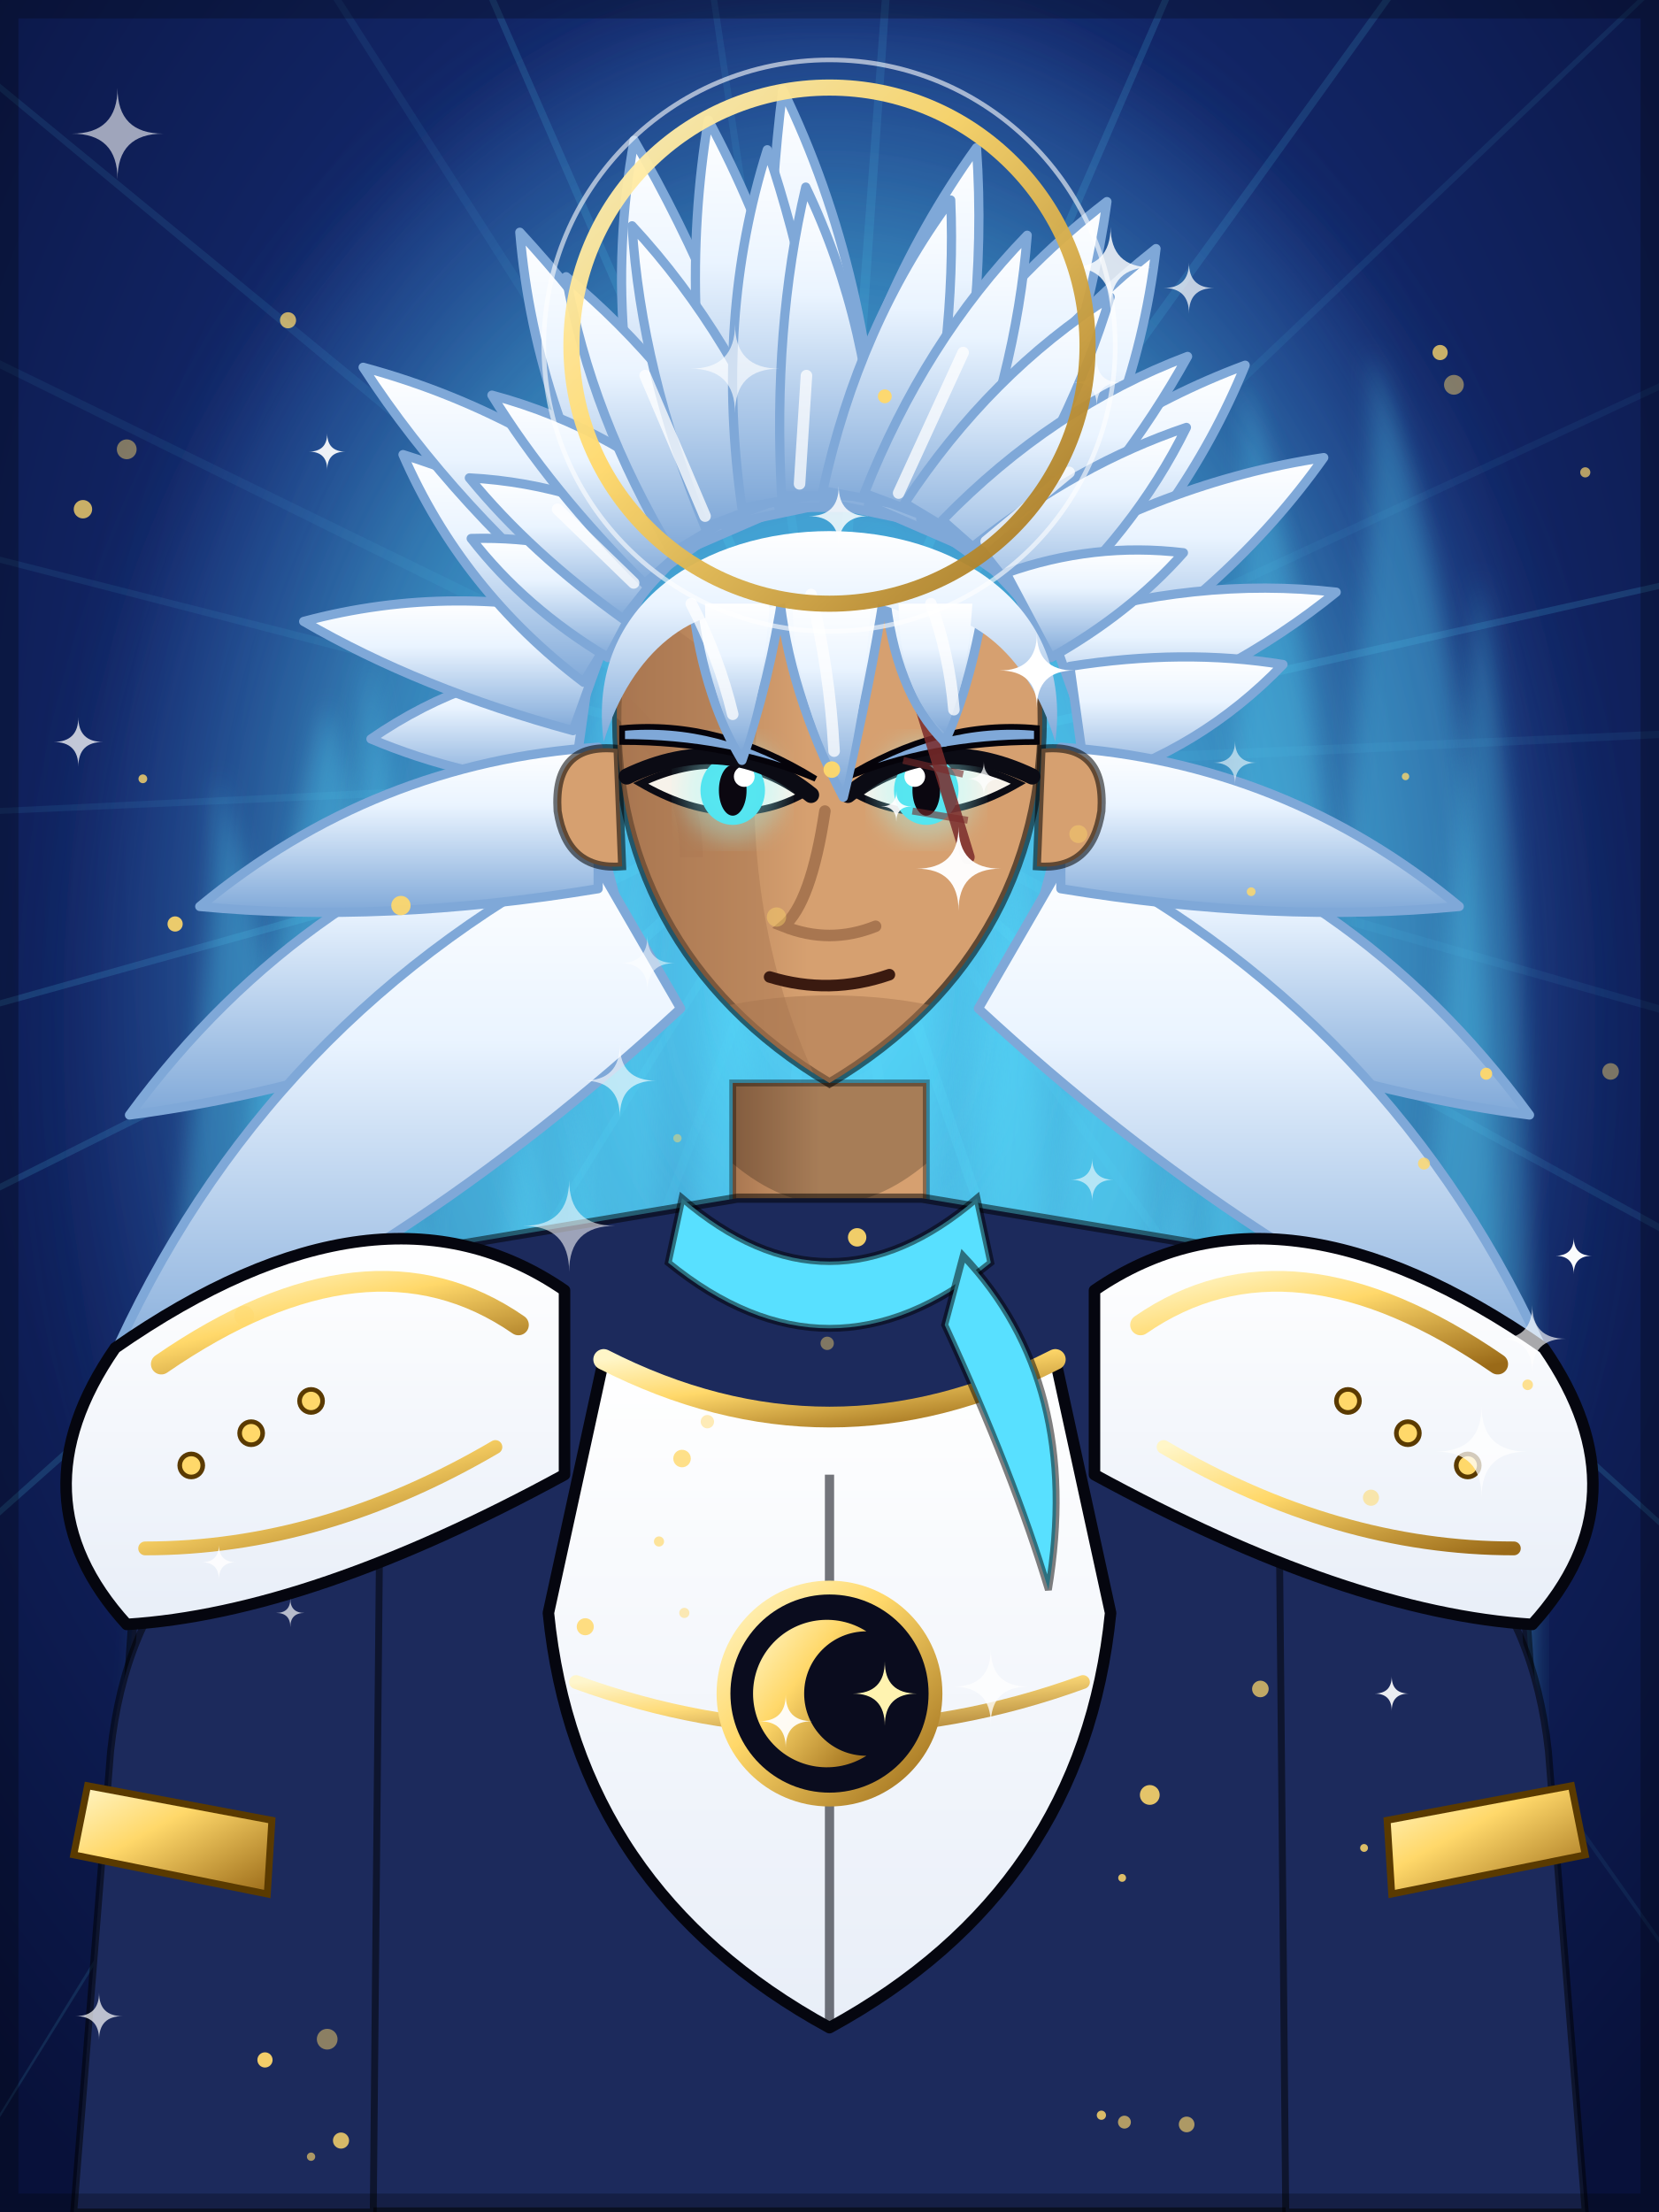
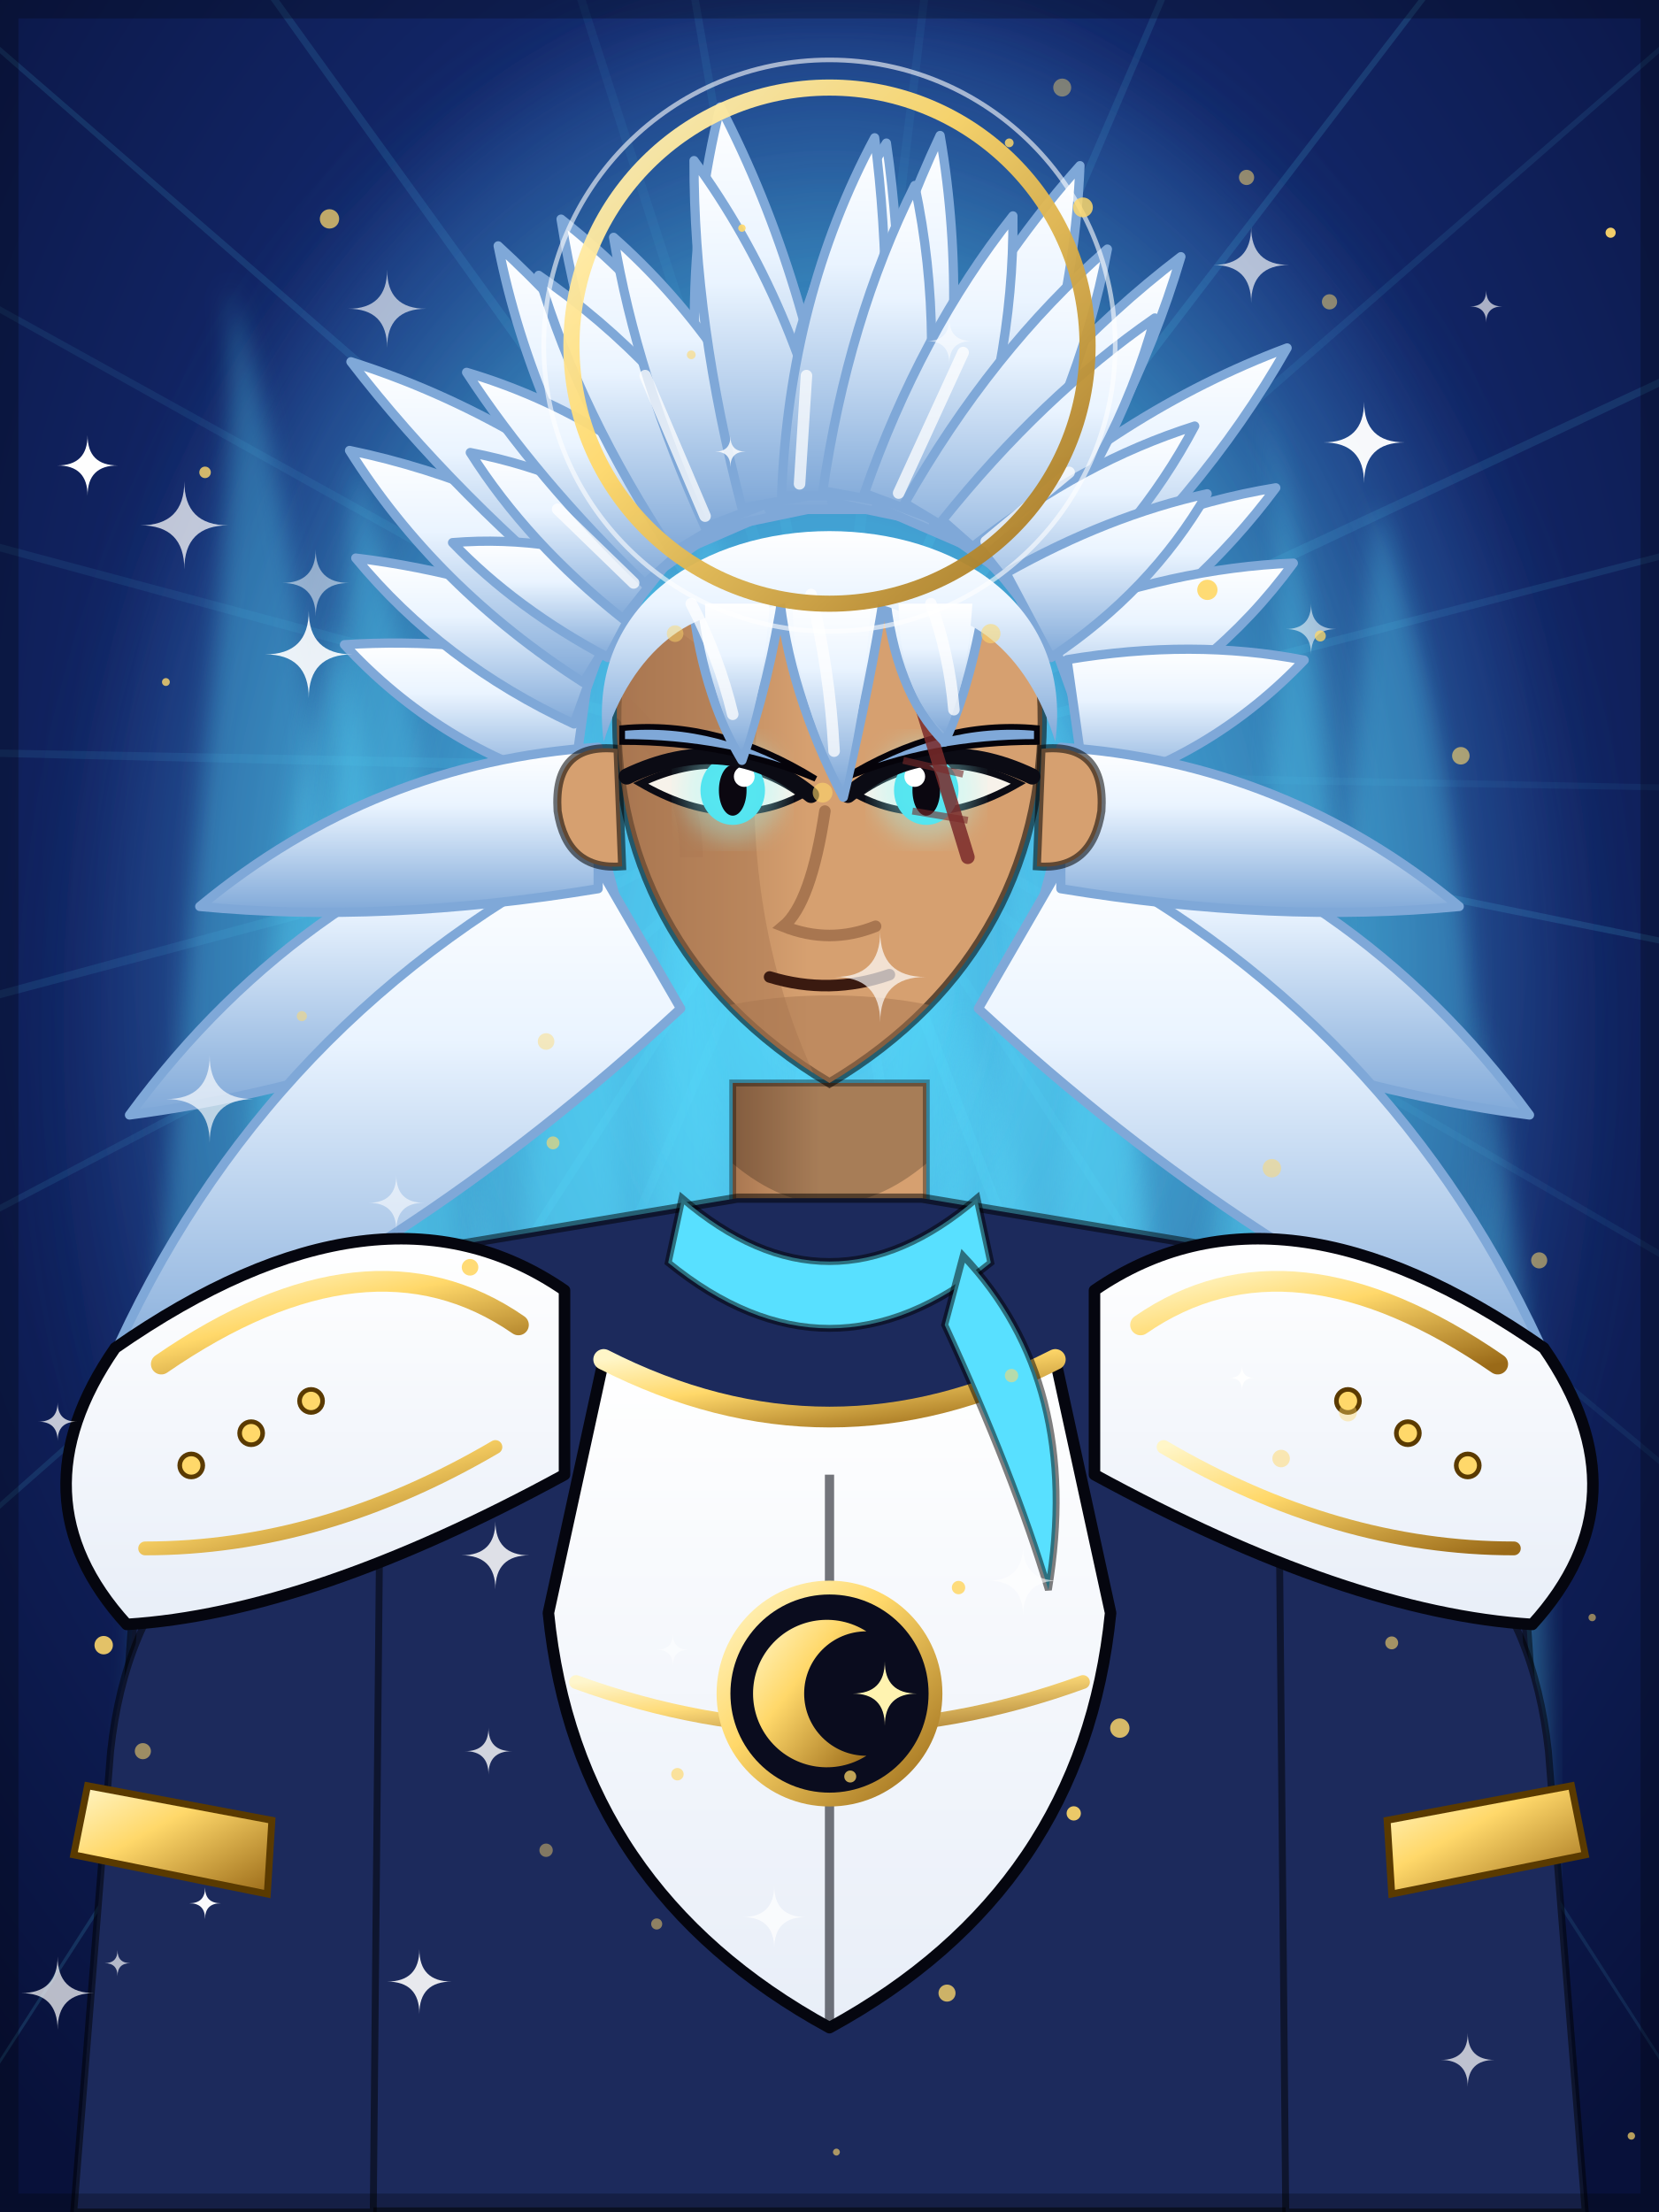
<svg xmlns="http://www.w3.org/2000/svg" viewBox="0 0 720 960" width="720" height="960">
  <defs>
    <radialGradient id="bg" cx="50%" cy="38%" r="75%">
      <stop offset="0" stop-color="#1E3E9A" />
      <stop offset="1" stop-color="#08113A" />
    </radialGradient>
    <radialGradient id="aura" cx="50%" cy="45%" r="55%">
      <stop offset="0" stop-color="#58E0FF" stop-opacity=".95" />
      <stop offset=".6" stop-color="#58E0FF" stop-opacity=".45" />
      <stop offset="1" stop-color="#2A4AC8" stop-opacity="0" />
    </radialGradient>
    <linearGradient id="metal" x1="0" y1="0" x2="0" y2="1">
      <stop offset="0" stop-color="#FFFFFF" />
      <stop offset="1" stop-color="#E8EEF8" />
    </linearGradient>
    <linearGradient id="ouro" x1="0" y1="0" x2="1" y2="1">
      <stop offset="0" stop-color="#fff6c8" />
      <stop offset=".4" stop-color="#FFD86A" />
      <stop offset="1" stop-color="#9A6A18" />
    </linearGradient>
    <linearGradient id="hair" x1="0" y1="0" x2="0" y2="1">
      <stop offset="0" stop-color="#FFFFFF" />
      <stop offset=".35" stop-color="#EAF4FF" />
      <stop offset="1" stop-color="#7FA8D8" />
    </linearGradient>
    <linearGradient id="pele" x1="0" y1="0" x2="1" y2="0">
      <stop offset="0" stop-color="#A87650" />
      <stop offset=".45" stop-color="#D6A070" />
      <stop offset="1" stop-color="#D6A070" />
    </linearGradient>
    <filter id="blur" x="-30%" y="-30%" width="160%" height="160%">
      <feGaussianBlur stdDeviation="18" />
    </filter>
    <filter id="blur2">
      <feGaussianBlur stdDeviation="5" />
    </filter>
  </defs>
  <rect width="720" height="960" fill="url(#bg)" />
-   <path d="M420,330 L1259,294 L420,335Z" fill="#58E0FF" opacity="0.07" />
-   <path d="M418,349 L1225,582 L417,354Z" fill="#58E0FF" opacity="0.07" />
-   <path d="M414,362 L1149,768 L411,366Z" fill="#58E0FF" opacity="0.10" />
-   <path d="M406,374 L1028,939 L403,377Z" fill="#58E0FF" opacity="0.14" />
-   <path d="M397,383 L881,1069 L393,385Z" fill="#58E0FF" opacity="0.07" />
-   <path d="M382,391 L654,1186 L377,392Z" fill="#58E0FF" opacity="0.16" />
-   <path d="M372,394 L503,1224 L367,395Z" fill="#58E0FF" opacity="0.12" />
-   <path d="M356,395 L262,1230 L351,394Z" fill="#58E0FF" opacity="0.15" />
-   <path d="M341,392 L44,1178 L337,390Z" fill="#58E0FF" opacity="0.07" />
-   <path d="M330,387 L-113,1101 L327,385Z" fill="#58E0FF" opacity="0.11" />
-   <path d="M317,377 L-312,934 L314,373Z" fill="#58E0FF" opacity="0.15" />
-   <path d="M307,364 L-445,738 L305,360Z" fill="#58E0FF" opacity="0.15" />
-   <path d="M303,353 L-507,577 L302,349Z" fill="#58E0FF" opacity="0.15" />
-   <path d="M300,340 L-539,377 L300,336Z" fill="#58E0FF" opacity="0.08" />
-   <path d="M301,322 L-512,112 L302,318Z" fill="#58E0FF" opacity="0.08" />
-   <path d="M305,311 L-448,-62 L307,306Z" fill="#58E0FF" opacity="0.07" />
-   <path d="M312,299 L-334,-238 L315,295Z" fill="#58E0FF" opacity="0.09" />
-   <path d="M326,286 L-124,-424 L330,283Z" fill="#58E0FF" opacity="0.07" />
-   <path d="M334,281 L-0,-490 L338,279Z" fill="#58E0FF" opacity="0.14" />
-   <path d="M349,276 L227,-555 L353,275Z" fill="#58E0FF" opacity="0.09" />
-   <path d="M362,275 L425,-563 L367,275Z" fill="#58E0FF" opacity="0.12" />
-   <path d="M382,279 L719,-490 L386,281Z" fill="#58E0FF" opacity="0.15" />
-   <path d="M393,285 L887,-395 L397,288Z" fill="#58E0FF" opacity="0.13" />
-   <path d="M402,292 L1012,-285 L405,295Z" fill="#58E0FF" opacity="0.08" />
-   <path d="M413,308 L1176,-44 L415,312Z" fill="#58E0FF" opacity="0.06" />
-   <path d="M418,320 L1238,138 L419,324Z" fill="#58E0FF" opacity="0.15" />
+   <path d="M420,334 L1260,352 L420,338Z" fill="#58E0FF" opacity="0.06" />
+   <path d="M419,345 L1242,514 L418,349Z" fill="#58E0FF" opacity="0.14" />
+   <path d="M413,363 L1138,787 L411,367Z" fill="#58E0FF" opacity="0.07" />
+   <path d="M408,372 L1052,910 L405,375Z" fill="#58E0FF" opacity="0.07" />
+   <path d="M394,384 L848,1091 L391,387Z" fill="#58E0FF" opacity="0.10" />
+   <path d="M384,390 L683,1175 L379,392Z" fill="#58E0FF" opacity="0.15" />
+   <path d="M372,394 L505,1223 L367,395Z" fill="#58E0FF" opacity="0.16" />
+   <path d="M357,395 L277,1231 L352,394Z" fill="#58E0FF" opacity="0.12" />
+   <path d="M338,391 L4,1162 L334,389Z" fill="#58E0FF" opacity="0.10" />
+   <path d="M329,387 L-127,1092 L326,384Z" fill="#58E0FF" opacity="0.14" />
+   <path d="M317,376 L-314,931 L314,373Z" fill="#58E0FF" opacity="0.11" />
+   <path d="M308,365 L-437,754 L306,361Z" fill="#58E0FF" opacity="0.10" />
+   <path d="M303,353 L-509,568 L301,348Z" fill="#58E0FF" opacity="0.10" />
+   <path d="M300,336 L-540,315 L300,331Z" fill="#58E0FF" opacity="0.09" />
+   <path d="M302,322 L-509,100 L303,317Z" fill="#58E0FF" opacity="0.08" />
+   <path d="M307,308 L-426,-103 L309,304Z" fill="#58E0FF" opacity="0.08" />
+   <path d="M313,297 L-319,-256 L316,294Z" fill="#58E0FF" opacity="0.12" />
+   <path d="M323,288 L-165,-396 L327,285Z" fill="#58E0FF" opacity="0.12" />
+   <path d="M339,279 L85,-522 L344,277Z" fill="#58E0FF" opacity="0.06" />
+   <path d="M347,276 L206,-552 L352,276Z" fill="#58E0FF" opacity="0.08" />
+   <path d="M365,275 L469,-558 L370,276Z" fill="#58E0FF" opacity="0.06" />
+   <path d="M382,279 L715,-492 L386,281Z" fill="#58E0FF" opacity="0.11" />
+   <path d="M395,286 L908,-379 L398,289Z" fill="#58E0FF" opacity="0.14" />
+   <path d="M404,294 L1039,-256 L407,297Z" fill="#58E0FF" opacity="0.09" />
+   <path d="M413,307 L1175,-47 L415,312Z" fill="#58E0FF" opacity="0.11" />
+   <path d="M417,318 L1231,109 L419,322Z" fill="#58E0FF" opacity="0.10" />
  <ellipse cx="360" cy="470" rx="330" ry="470" fill="url(#aura)" filter="url(#blur)" />
-   <path d="M52,960 C52,648 95,455 94,335 C138,475 146,648 138,960Z" fill="#58E0FF" opacity=".30" filter="url(#blur2)" />
-   <path d="M85,960 C85,633 111,425 142,305 C180,445 190,633 180,960Z" fill="#58E0FF" opacity=".30" filter="url(#blur2)" />
-   <path d="M119,960 C119,622 160,403 159,283 C186,423 193,622 186,960Z" fill="#58E0FF" opacity=".30" filter="url(#blur2)" />
-   <path d="M161,960 C161,682 182,523 204,403 C252,543 261,682 252,960Z" fill="#58E0FF" opacity=".30" filter="url(#blur2)" />
-   <path d="M182,960 C182,668 240,497 231,377 C266,517 275,668 266,960Z" fill="#58E0FF" opacity=".30" filter="url(#blur2)" />
-   <path d="M231,960 C231,561 279,281 255,161 C286,301 291,561 286,960Z" fill="#58E0FF" opacity=".30" filter="url(#blur2)" />
-   <path d="M277,960 C277,657 314,475 314,355 C335,495 341,657 335,960Z" fill="#58E0FF" opacity=".30" filter="url(#blur2)" />
-   <path d="M327,960 C327,688 380,537 352,417 C381,557 386,688 381,960Z" fill="#58E0FF" opacity=".30" filter="url(#blur2)" />
-   <path d="M352,960 C352,594 367,349 382,229 C411,369 417,594 411,960Z" fill="#58E0FF" opacity=".30" filter="url(#blur2)" />
-   <path d="M384,960 C384,616 447,392 420,272 C456,412 463,616 456,960Z" fill="#58E0FF" opacity=".30" filter="url(#blur2)" />
-   <path d="M416,960 C416,599 433,358 458,238 C499,378 507,599 499,960Z" fill="#58E0FF" opacity=".30" filter="url(#blur2)" />
-   <path d="M442,960 C442,642 470,443 484,323 C519,463 527,642 519,960Z" fill="#58E0FF" opacity=".30" filter="url(#blur2)" />
-   <path d="M479,960 C479,702 498,565 522,445 C557,585 565,702 557,960Z" fill="#58E0FF" opacity=".30" filter="url(#blur2)" />
-   <path d="M512,960 C512,560 548,281 539,161 C585,301 592,560 585,960Z" fill="#58E0FF" opacity=".30" filter="url(#blur2)" />
-   <path d="M555,960 C555,556 602,272 595,152 C650,292 660,556 650,960Z" fill="#58E0FF" opacity=".30" filter="url(#blur2)" />
-   <path d="M607,960 C607,605 633,369 642,249 C664,389 670,605 664,960Z" fill="#58E0FF" opacity=".30" filter="url(#blur2)" />
+   <path d="M53,960 C53,541 110,243 99,123 C146,263 156,541 146,960Z" fill="#58E0FF" opacity=".30" filter="url(#blur2)" />
+   <path d="M91,960 C91,615 112,390 146,270 C180,410 189,615 180,960Z" fill="#58E0FF" opacity=".30" filter="url(#blur2)" />
+   <path d="M115,960 C115,579 152,319 154,199 C198,339 206,579 198,960Z" fill="#58E0FF" opacity=".30" filter="url(#blur2)" />
+   <path d="M159,960 C159,648 159,457 186,337 C215,477 221,648 215,960Z" fill="#58E0FF" opacity=".30" filter="url(#blur2)" />
+   <path d="M192,960 C192,603 219,367 238,247 C270,387 277,603 270,960Z" fill="#58E0FF" opacity=".30" filter="url(#blur2)" />
+   <path d="M218,960 C218,566 241,292 267,172 C313,312 322,566 313,960Z" fill="#58E0FF" opacity=".30" filter="url(#blur2)" />
+   <path d="M261,960 C261,572 320,304 295,184 C346,324 355,572 346,960Z" fill="#58E0FF" opacity=".30" filter="url(#blur2)" />
+   <path d="M308,960 C308,661 363,482 338,362 C383,502 390,661 383,960Z" fill="#58E0FF" opacity=".30" filter="url(#blur2)" />
+   <path d="M357,960 C357,612 406,384 381,264 C422,404 428,612 422,960Z" fill="#58E0FF" opacity=".30" filter="url(#blur2)" />
+   <path d="M381,960 C381,699 412,557 417,437 C469,577 477,699 469,960Z" fill="#58E0FF" opacity=".30" filter="url(#blur2)" />
+   <path d="M420,960 C420,620 433,401 452,281 C498,421 506,620 498,960Z" fill="#58E0FF" opacity=".30" filter="url(#blur2)" />
+   <path d="M450,960 C450,675 459,511 472,391 C509,531 515,675 509,960Z" fill="#58E0FF" opacity=".30" filter="url(#blur2)" />
+   <path d="M487,960 C487,681 542,522 532,402 C576,542 585,681 576,960Z" fill="#58E0FF" opacity=".30" filter="url(#blur2)" />
+   <path d="M515,960 C515,563 577,286 546,166 C588,306 595,563 588,960Z" fill="#58E0FF" opacity=".30" filter="url(#blur2)" />
+   <path d="M560,960 C560,589 589,338 597,218 C647,358 656,589 647,960Z" fill="#58E0FF" opacity=".30" filter="url(#blur2)" />
+   <path d="M613,960 C613,699 655,557 641,437 C670,577 676,699 670,960Z" fill="#58E0FF" opacity=".30" filter="url(#blur2)" />
  <g fill="url(#hair)" stroke="#7FA8D8" stroke-width="4" stroke-linejoin="round">
-     <path d="M248.6,342.0 Q200.2,337.3 161.0,320.7 Q205.0,290.3 256.3,287.8 Z" />
-     <path d="M248.7,317.1 Q182.5,299.1 131.8,269.7 Q197.5,252.1 265.9,269.3 Z" />
-     <path d="M253.3,296.1 Q200.6,256.2 174.9,197.3 Q228.2,213.8 281.1,250.5 Z" />
-     <path d="M262.8,274.4 Q197.3,220.7 157.6,159.4 Q233.9,179.9 298.3,236.6 Z" />
-     <path d="M277.7,254.0 Q232.3,180.7 225.6,100.8 Q274.0,153.3 316.3,226.9 Z" />
-     <path d="M291.8,241.2 Q258.8,151.1 275.2,60.9 Q315.1,129.4 341.8,219.5 Z" />
-     <path d="M314.1,227.9 Q293.5,135.0 307.4,52.1 Q346.3,124.5 361.5,218.0 Z" />
-     <path d="M338.0,220.2 Q329.2,121.4 339.7,39.0 Q379.1,120.0 382.0,220.2 Z" />
-     <path d="M357.7,218.0 Q376.4,129.9 423.8,64.1 Q429.2,141.5 406.6,228.2 Z" />
-     <path d="M376.9,219.3 Q414.2,138.2 480.4,87.5 Q469.9,163.7 429.2,242.0 Z" />
-     <path d="M399.6,225.2 Q443.9,153.6 501.7,107.9 Q492.6,186.6 445.3,257.4 Z" />
-     <path d="M420.2,235.6 Q475.5,182.6 540.4,158.5 Q514.0,223.3 458.1,276.0 Z" />
-     <path d="M438.5,250.1 Q504.8,209.0 574.5,198.6 Q533.7,256.2 466.9,296.5 Z" />
-     <path d="M454.7,270.2 Q518.9,250.1 579.9,257.0 Q534.2,294.1 471.1,316.0 Z" />
-     <path d="M464.3,289.2 Q513.5,281.4 556.8,288.4 Q521.0,325.6 471.5,340.4 Z" />
+     <path d="M248.6,341.2 Q190.7,324.3 149.5,279.8 Q199.2,276.5 256.0,288.5 Z" />
+     <path d="M249.1,314.2 Q191.9,287.7 154.4,242.2 Q207.0,248.5 264.3,271.8 Z" />
+     <path d="M253.2,296.2 Q188.9,255.0 151.7,195.5 Q217.6,209.1 281.2,250.4 Z" />
+     <path d="M265.0,270.6 Q197.2,215.4 152.3,157.0 Q228.0,181.0 294.6,239.1 Z" />
+     <path d="M278.8,252.8 Q231.1,181.7 216.2,106.7 Q269.5,155.6 314.7,227.6 Z" />
+     <path d="M292.5,240.6 Q254.6,166.4 243.5,95.1 Q304.9,143.4 340.9,219.6 Z" />
+     <path d="M311.0,229.3 Q290.9,133.3 312.6,46.4 Q351.7,121.6 364.9,218.1 Z" />
+     <path d="M333.7,221.1 Q339.1,132.7 384.7,62.1 Q395.3,134.8 386.3,221.1 Z" />
+     <path d="M360.9,218.0 Q375.1,128.7 408.0,58.8 Q421.7,137.8 403.7,226.9 Z" />
+     <path d="M380.3,219.9 Q414.3,132.9 468.7,71.9 Q465.3,154.7 426.5,239.9 Z" />
+     <path d="M405.2,227.5 Q453.2,156.5 512.5,111.4 Q491.4,183.2 441.2,252.9 Z" />
+     <path d="M422.9,237.3 Q486.1,178.1 558.6,151.0 Q521.6,216.5 456.5,273.2 Z" />
+     <path d="M441.6,253.3 Q497.2,220.9 553.7,211.7 Q519.6,257.7 465.5,292.3 Z" />
+     <path d="M453.4,268.2 Q508.9,246.5 561.3,244.4 Q526.4,292.2 471.4,318.4 Z" />
+     <path d="M463.1,286.3 Q517.6,277.1 566.0,286.5 Q526.2,328.3 471.2,343.6 Z" />
    <path d="M274.0,415.2 Q162.3,470.1 56.2,483.9 Q132.6,379.7 255.4,345.8 Z" />
    <path d="M295.4,437.7 Q174.9,549.3 43.2,602.5 Q107.8,446.8 256.0,369.6 Z" />
    <path d="M464.6,345.8 Q587.4,379.7 663.8,483.9 Q557.7,470.1 446.0,415.2 Z" />
    <path d="M464.0,369.6 Q612.2,446.8 676.8,602.5 Q545.1,549.3 424.6,437.7 Z" />
    <path d="M259.6,385.7 Q166.4,401.1 86.7,393.4 Q162.4,330.7 259.6,324.3 Z" />
    <path d="M460.4,324.3 Q557.6,330.7 633.3,393.4 Q553.6,401.1 460.4,385.7 Z" />
  </g>
  <path d="M318,470 L318,560 Q360,600 402,560 L402,470Z" fill="url(#pele)" stroke="#000" stroke-opacity=".35" stroke-width="3" />
  <path d="M318,505 Q360,540 402,505 L402,470 L318,470Z" fill="#000" opacity=".22" />
  <path d="M40,960 L62,640 Q90,560 200,540 L320,520 L400,520 L520,540 Q630,560 658,640 L680,960Z" fill="#1C2A5C" stroke="#000" stroke-opacity=".5" stroke-width="4" />
  <path d="M165,640 Q60,650 48,760 L32,960 L162,960Z" fill="#1C2A5C" stroke="#000" stroke-opacity=".5" stroke-width="3" />
  <path d="M118,790 L38,775 L32,805 L116,822Z" fill="url(#ouro)" stroke="#5a3a00" stroke-width="3" />
  <path d="M555,640 Q660,650 672,760 L688,960 L558,960Z" fill="#1C2A5C" stroke="#000" stroke-opacity=".5" stroke-width="3" />
  <path d="M602,790 L682,775 L688,805 L604,822Z" fill="url(#ouro)" stroke="#5a3a00" stroke-width="3" />
  <path d="M245,560 Q165,505 50,585 Q5,650 55,705 Q135,700 245,640Z" fill="url(#metal)" stroke="#05060f" stroke-width="5" stroke-linejoin="round" />
  <path d="M225,575 Q160,530 70,592" fill="none" stroke="url(#ouro)" stroke-width="9" stroke-linecap="round" />
  <path d="M215,628 Q140,672 63,672" fill="none" stroke="url(#ouro)" stroke-width="6" stroke-linecap="round" />
  <circle cx="135" cy="608" r="5" fill="#FFD86A" stroke="#5a3a00" stroke-width="2" />
  <circle cx="109" cy="622" r="5" fill="#FFD86A" stroke="#5a3a00" stroke-width="2" />
  <circle cx="83" cy="636" r="5" fill="#FFD86A" stroke="#5a3a00" stroke-width="2" />
  <path d="M475,560 Q555,505 670,585 Q715,650 665,705 Q585,700 475,640Z" fill="url(#metal)" stroke="#05060f" stroke-width="5" stroke-linejoin="round" />
  <path d="M495,575 Q560,530 650,592" fill="none" stroke="url(#ouro)" stroke-width="9" stroke-linecap="round" />
  <path d="M505,628 Q580,672 657,672" fill="none" stroke="url(#ouro)" stroke-width="6" stroke-linecap="round" />
  <circle cx="585" cy="608" r="5" fill="#FFD86A" stroke="#5a3a00" stroke-width="2" />
  <circle cx="611" cy="622" r="5" fill="#FFD86A" stroke="#5a3a00" stroke-width="2" />
  <circle cx="637" cy="636" r="5" fill="#FFD86A" stroke="#5a3a00" stroke-width="2" />
  <path d="M262,590 Q360,640 458,590 L482,700 Q470,820 360,880 Q250,820 238,700Z" fill="url(#metal)" stroke="#05060f" stroke-width="5" stroke-linejoin="round" />
  <path d="M262,590 Q360,640 458,590" fill="none" stroke="url(#ouro)" stroke-width="9" stroke-linecap="round" />
  <path d="M360,640 L360,880" stroke="#05060f" stroke-opacity=".55" stroke-width="4" />
  <path d="M250,730 Q360,770 470,730" fill="none" stroke="url(#ouro)" stroke-width="6" stroke-linecap="round" opacity=".9" />
  <circle cx="360" cy="735" r="46" fill="#0a0c1e" stroke="url(#ouro)" stroke-width="6" />
  <path d="M376,708 A32,32 0 1 0 376,762 A25,25 0 1 1 376,708Z" fill="url(#ouro)" />
  <path d="M384,721 Q384,735 398,735 Q384,735 384,749 Q384,735 370,735 Q384,735 384,721Z" fill="#FFF3B0" opacity="1" />
  <path d="M296,520 Q360,575 424,520 L430,548 Q360,605 290,548Z" fill="#58E0FF" stroke="#000" stroke-opacity=".5" stroke-width="3" />
  <path d="M418,545 Q470,600 455,690 Q440,640 410,575Z" fill="#58E0FF" stroke="#000" stroke-opacity=".5" stroke-width="3" />
  <path d="M268,300 C262,235 458,235 452,300 C456,372 424,432 360,470 C296,432 264,372 268,300Z" fill="url(#pele)" stroke="#000" stroke-opacity=".55" stroke-width="4" />
  <path d="M268,325 Q240,322 242,352 Q246,378 270,376Z" fill="#D6A070" stroke="#000" stroke-opacity=".55" stroke-width="3.5" />
  <path d="M452,325 Q480,322 478,352 Q474,378 450,376Z" fill="#D6A070" stroke="#000" stroke-opacity=".55" stroke-width="3.5" />
  <clipPath id="cr">
    <path d="M268,300 C262,235 458,235 452,300 C456,372 424,432 360,470 C296,432 264,372 268,300Z" />
  </clipPath>
  <g clip-path="url(#cr)">
    <path d="M262,250 L330,300 Q318,400 360,480 L262,480Z" fill="#A87650" opacity=".45" />
    <ellipse cx="360" cy="470" rx="95" ry="38" fill="#A87650" opacity=".5" />
    <path d="M262,300 Q300,330 300,372" fill="none" stroke="#A87650" stroke-width="10" opacity=".35" />
  </g>
  <path d="M278,340 Q316,322 348,345 Q316,362 278,340Z" fill="#F7F2EA" stroke="#0b0b14" stroke-width="3" />
  <ellipse cx="318" cy="343" rx="14" ry="15" fill="#2FD8E8" />
  <ellipse cx="318" cy="343" rx="22" ry="22" fill="#9FFFFF" opacity=".35" filter="url(#blur2)" />
  <ellipse cx="318" cy="343" rx="6" ry="11" fill="#0b0710" />
  <circle cx="323" cy="337" r="4.5" fill="#fff" />
  <path d="M272,337 Q316,316 352,345" fill="none" stroke="#0b0b14" stroke-width="7" stroke-linecap="round" />
  <path d="M270,316 Q312,312 354,338 Q316,322 270,322Z" fill="#7FA8D8" stroke="#05030a" stroke-width="2.5" />
  <path d="M442,340 Q404,322 372,345 Q404,362 442,340Z" fill="#F7F2EA" stroke="#0b0b14" stroke-width="3" />
  <ellipse cx="402" cy="343" rx="14" ry="15" fill="#2FD8E8" />
  <ellipse cx="402" cy="343" rx="22" ry="22" fill="#9FFFFF" opacity=".35" filter="url(#blur2)" />
  <ellipse cx="402" cy="343" rx="6" ry="11" fill="#0b0710" />
  <circle cx="397" cy="337" r="4.5" fill="#fff" />
  <path d="M448,337 Q404,316 368,345" fill="none" stroke="#0b0b14" stroke-width="7" stroke-linecap="round" />
  <path d="M450,316 Q408,312 366,338 Q404,322 450,322Z" fill="#7FA8D8" stroke="#05030a" stroke-width="2.5" />
  <path d="M358,352 Q352,392 340,402 Q360,410 380,402" fill="none" stroke="#A87650" stroke-width="5" stroke-linecap="round" />
  <path d="M334,424 Q360,432 386,423" fill="none" stroke="#3a1a10" stroke-width="5" stroke-linecap="round" />
  <path d="M398,300 L420,372" stroke="#7a2a2a" stroke-width="6" stroke-linecap="round" opacity=".85" />
  <path d="M392,330 L418,336 M396,352 L420,356" stroke="#7a2a2a" stroke-width="3" opacity=".6" />
  <g fill="url(#hair)" stroke="#7FA8D8" stroke-width="4" stroke-linejoin="round">
-     <path d="M263.9,285.4 Q227.8,263.8 204.5,233.7 Q244.2,232.5 283.4,248.7 Z" />
-     <path d="M270.4,268.6 Q230.4,240.0 203.7,207.4 Q252.7,210.0 296.2,236.0 Z" />
-     <path d="M279.8,253.3 Q239.0,212.9 213.5,171.5 Q267.7,186.0 311.0,225.8 Z" />
-     <path d="M291.8,239.9 Q256.3,180.5 245.7,120.1 Q292.5,158.8 327.4,218.4 Z" />
-     <path d="M306.0,228.8 Q278.3,161.3 274.3,98.0 Q318.6,145.8 344.9,214.1 Z" />
-     <path d="M322.0,220.5 Q310.1,137.7 333.0,65.0 Q355.3,130.8 362.9,213.0 Z" />
-     <path d="M339.2,215.2 Q335.3,142.1 349.7,81.2 Q378.6,141.4 380.8,215.2 Z" />
-     <path d="M357.1,213.0 Q372.8,140.8 412.6,86.8 Q415.2,149.4 398.0,220.5 Z" />
-     <path d="M375.1,214.1 Q401.3,147.9 445.8,102.1 Q441.1,163.3 414.0,228.8 Z" />
-     <path d="M392.6,218.4 Q429.8,161.9 481.8,128.9 Q465.2,184.0 428.2,239.9 Z" />
-     <path d="M409.0,225.8 Q456.7,176.8 515.4,154.7 Q487.5,205.2 440.2,253.3 Z" />
-     <path d="M423.8,236.0 Q468.0,201.3 514.9,185.5 Q492.3,231.6 449.6,268.6 Z" />
-     <path d="M436.6,248.7 Q474.6,235.2 513.6,239.9 Q490.4,266.1 456.1,285.4 Z" />
+     <path d="M263.9,285.4 Q223.9,264.2 196.4,235.5 Q240.3,231.9 283.4,248.7 Z" />
+     <path d="M270.4,268.6 Q229.0,235.8 204.1,196.4 Q252.3,205.6 296.2,236.0 Z" />
+     <path d="M279.8,253.3 Q232.6,207.8 202.5,161.6 Q262.8,179.5 311.0,225.8 Z" />
+     <path d="M291.8,239.9 Q251.6,179.3 233.8,119.5 Q288.2,156.6 327.4,218.4 Z" />
+     <path d="M306.0,228.8 Q276.3,163.3 266.3,103.0 Q316.2,147.2 344.9,214.1 Z" />
+     <path d="M322.0,220.5 Q301.0,140.1 301.2,69.7 Q345.9,130.9 362.9,213.0 Z" />
+     <path d="M339.2,215.2 Q342.5,129.2 379.6,59.8 Q388.8,130.6 380.8,215.2 Z" />
+     <path d="M357.1,213.0 Q368.0,138.7 397.0,80.5 Q411.1,146.2 398.0,220.5 Z" />
+     <path d="M375.1,214.1 Q399.5,144.3 439.6,93.7 Q440.3,159.4 414.0,228.8 Z" />
+     <path d="M392.6,218.4 Q430.3,151.9 480.6,108.1 Q468.2,174.5 428.2,239.9 Z" />
+     <path d="M409.0,225.8 Q452.3,171.8 501.2,138.0 Q484.5,199.2 440.2,253.3 Z" />
+     <path d="M423.8,236.0 Q469.6,200.4 518.5,184.9 Q494.1,231.2 449.6,268.6 Z" />
+     <path d="M436.6,248.7 Q480.9,223.8 523.9,214.3 Q499.3,256.7 456.1,285.4 Z" />
    <path d="M300,256 Q304,300 322,330 Q334,296 340,256Z" />
    <path d="M338,256 Q342,300 366,346 Q378,296 384,256Z" />
    <path d="M384,256 Q388,300 410,322 Q422,296 428,256Z" />
  </g>
  <path d="M262,322 C246,200 474,200 458,322 C446,282 418,262 392,266 C376,258 344,258 328,266 C302,262 274,282 262,322Z" fill="url(#hair)" />
  <path d="M306,262 Q306,300 322,326 Q332,296 334,262Z" fill="url(#hair)" />
  <path d="M344,262 Q344,300 366,342 Q376,296 378,262Z" fill="url(#hair)" />
  <path d="M390,262 Q390,300 410,318 Q420,296 422,262Z" fill="url(#hair)" />
  <g fill="none" stroke="#FFFFFF" stroke-width="5" stroke-linecap="round" opacity=".75">
    <path d="M275,253 L242,221" />
    <path d="M306,224 L280,163" />
    <path d="M347,210 L350,163" />
    <path d="M390,214 L418,153" />
    <path d="M428,235 L464,205" />
    <path d="M300,262 Q312,285 318,310 M352,258 Q360,290 362,326 M404,262 Q412,284 414,308" />
  </g>
-   <path d="M516,113.973 Q516,125 527.027,125 Q516,125 516,136.027 Q516,125 504.973,125 Q516,125 516,113.973Z" fill="#FFFFFF" opacity="0.715" />
-   <path d="M319,140.693 Q319,160 338.307,160 Q319,160 319,179.307 Q319,160 299.693,160 Q319,160 319,140.693Z" fill="#FFFFFF" opacity="0.63" />
-   <path d="M281,406.033 Q281,418 292.967,418 Q281,418 281,429.967 Q281,418 269.033,418 Q281,418 281,406.033Z" fill="#FFFFFF" opacity="0.519" />
-   <path d="M364,210.909 Q364,224 377.091,224 Q364,224 364,237.091 Q364,224 350.909,224 Q364,224 364,210.909Z" fill="#FFFFFF" opacity="0.828" />
-   <path d="M536,321.504 Q536,331 545.496,331 Q536,331 536,340.496 Q536,331 526.504,331 Q536,331 536,321.504Z" fill="#FFFFFF" opacity="0.571" />
-   <path d="M142,188.005 Q142,196 149.995,196 Q142,196 142,203.995 Q142,196 134.005,196 Q142,196 142,188.005Z" fill="#FFFFFF" opacity="0.917" />
-   <path d="M476,155.578 Q476,166 486.422,166 Q476,166 476,176.422 Q476,166 465.578,166 Q476,166 476,155.578Z" fill="#FFFFFF" opacity="0.673" />
-   <path d="M643,610.119 Q643,630 662.881,630 Q643,630 643,649.881 Q643,630 623.119,630 Q643,630 643,610.119Z" fill="#FFFFFF" opacity="0.735" />
-   <path d="M604,727.467 Q604,735 611.533,735 Q604,735 604,742.533 Q604,735 596.467,735 Q604,735 604,727.467Z" fill="#FFFFFF" opacity="0.912" />
-   <path d="M95,670.404 Q95,678 102.596,678 Q95,678 95,685.596 Q95,678 87.404,678 Q95,678 95,670.404Z" fill="#FFFFFF" opacity="0.817" />
-   <path d="M683,536.989 Q683,545 691.011,545 Q683,545 683,553.011 Q683,545 674.989,545 Q683,545 683,536.989Z" fill="#FFFFFF" opacity="0.979" />
-   <path d="M450,274.744 Q450,291 466.256,291 Q450,291 450,307.256 Q450,291 433.744,291 Q450,291 450,274.744Z" fill="#FFFFFF" opacity="0.993" />
-   <path d="M269,453.254 Q269,469 284.746,469 Q269,469 269,484.746 Q269,469 253.254,469 Q269,469 269,453.254Z" fill="#FFFFFF" opacity="0.635" />
-   <path d="M427,330.483 Q427,338 434.517,338 Q427,338 427,345.517 Q427,338 419.483,338 Q427,338 427,330.483Z" fill="#FFFFFF" opacity="0.73" />
-   <path d="M389,343.298 Q389,350 395.702,350 Q389,350 389,356.702 Q389,350 382.298,350 Q389,350 389,343.298Z" fill="#FFFFFF" opacity="0.904" />
-   <path d="M474,502.63 Q474,512 483.37,512 Q474,512 474,521.37 Q474,512 464.63,512 Q474,512 474,502.63Z" fill="#FFFFFF" opacity="0.58" />
-   <path d="M430,715.702 Q430,732 446.298,732 Q430,732 430,748.298 Q430,732 413.702,732 Q430,732 430,715.702Z" fill="#FFFFFF" opacity="0.768" />
-   <path d="M416,358.698 Q416,377 434.302,377 Q416,377 416,395.302 Q416,377 397.698,377 Q416,377 416,358.698Z" fill="#FFFFFF" opacity="0.971" />
-   <path d="M34,311.217 Q34,322 44.783,322 Q34,322 34,332.783 Q34,322 23.217,322 Q34,322 34,311.217Z" fill="#FFFFFF" opacity="0.743" />
-   <path d="M51,38.155 Q51,58 70.845,58 Q51,58 51,77.845 Q51,58 31.155,58 Q51,58 51,38.155Z" fill="#FFFFFF" opacity="0.601" />
-   <path d="M247,512.047 Q247,532 266.953,532 Q247,532 247,551.953 Q247,532 227.047,532 Q247,532 247,512.047Z" fill="#FFFFFF" opacity="0.568" />
-   <path d="M43,864.774 Q43,875 53.226,875 Q43,875 43,885.226 Q43,875 32.774,875 Q43,875 43,864.774Z" fill="#FFFFFF" opacity="0.704" />
-   <path d="M665,566.439 Q665,581 679.561,581 Q665,581 665,595.561 Q665,581 650.439,581 Q665,581 665,566.439Z" fill="#FFFFFF" opacity="0.649" />
-   <path d="M482,98.391 Q482,116 499.609,116 Q482,116 482,133.609 Q482,116 464.391,116 Q482,116 482,98.391Z" fill="#FFFFFF" opacity="0.823" />
-   <path d="M341,735.443 Q341,747 352.557,747 Q341,747 341,758.557 Q341,747 329.443,747 Q341,747 341,735.443Z" fill="#FFFFFF" opacity="0.926" />
-   <path d="M126,693.82 Q126,700 132.18,700 Q126,700 126,706.18 Q126,700 119.82,700 Q126,700 126,693.82Z" fill="#FFFFFF" opacity="0.677" />
+   <path d="M80,208.879 Q80,228 99.121,228 Q80,228 80,247.121 Q80,228 60.879,228 Q80,228 80,208.879Z" fill="#FFFFFF" opacity="0.73" />
+   <path d="M212,749.815 Q212,760 222.185,760 Q212,760 212,770.185 Q212,760 201.815,760 Q212,760 212,749.815Z" fill="#FFFFFF" opacity="0.796" />
+   <path d="M25,849.084 Q25,865 40.916,865 Q25,865 25,880.916 Q25,865 9.084,865 Q25,865 25,849.084Z" fill="#FFFFFF" opacity="0.712" />
+   <path d="M336,818.247 Q336,832 349.753,832 Q336,832 336,845.753 Q336,832 322.247,832 Q336,832 336,818.247Z" fill="#FFFFFF" opacity="0.693" />
+   <path d="M412,138.186 Q412,148 421.814,148 Q412,148 412,157.814 Q412,148 402.186,148 Q412,148 412,138.186Z" fill="#FFFFFF" opacity="0.536" />
+   <path d="M215,660.213 Q215,675 229.787,675 Q215,675 215,689.787 Q215,675 200.213,675 Q215,675 215,660.213Z" fill="#FFFFFF" opacity="0.853" />
+   <path d="M172,509.956 Q172,522 184.044,522 Q172,522 172,534.044 Q172,522 159.956,522 Q172,522 172,509.956Z" fill="#FFFFFF" opacity="0.56" />
+   <path d="M89,819.152 Q89,826 95.848,826 Q89,826 89,832.848 Q89,826 82.152,826 Q89,826 89,819.152Z" fill="#FFFFFF" opacity="0.972" />
+   <path d="M539,592.625 Q539,598 544.375,598 Q539,598 539,603.375 Q539,598 533.625,598 Q539,598 539,592.625Z" fill="#FFFFFF" opacity="0.969" />
+   <path d="M182,845.957 Q182,860 196.043,860 Q182,860 182,874.043 Q182,860 167.957,860 Q182,860 182,845.957Z" fill="#FFFFFF" opacity="0.895" />
+   <path d="M637,882.293 Q637,894 648.707,894 Q637,894 637,905.707 Q637,894 625.293,894 Q637,894 637,882.293Z" fill="#FFFFFF" opacity="0.712" />
+   <path d="M543,98.476 Q543,115 559.524,115 Q543,115 543,131.524 Q543,115 526.476,115 Q543,115 543,98.476Z" fill="#FFFFFF" opacity="0.666" />
+   <path d="M382,404.304 Q382,424 401.696,424 Q382,424 382,443.696 Q382,424 362.304,424 Q382,424 382,404.304Z" fill="#FFFFFF" opacity="0.682" />
+   <path d="M592,174.323 Q592,192 609.677,192 Q592,192 592,209.677 Q592,192 574.323,192 Q592,192 592,174.323Z" fill="#FFFFFF" opacity="0.962" />
+   <path d="M91,458.02 Q91,477 109.98,477 Q91,477 91,495.98 Q91,477 72.02,477 Q91,477 91,458.02Z" fill="#FFFFFF" opacity="0.672" />
+   <path d="M292,708.971 Q292,716 299.029,716 Q292,716 292,723.029 Q292,716 284.971,716 Q292,716 292,708.971Z" fill="#FFFFFF" opacity="0.517" />
+   <path d="M51,846.381 Q51,852 56.619,852 Q51,852 51,857.619 Q51,852 45.381,852 Q51,852 51,846.381Z" fill="#FFFFFF" opacity="0.666" />
+   <path d="M38,188.864 Q38,202 51.136,202 Q38,202 38,215.136 Q38,202 24.864,202 Q38,202 38,188.864Z" fill="#FFFFFF" opacity="0.993" />
+   <path d="M25,608.613 Q25,617 33.387,617 Q25,617 25,625.387 Q25,617 16.613,617 Q25,617 25,608.613Z" fill="#FFFFFF" opacity="0.753" />
+   <path d="M444,670.693 Q444,686 459.307,686 Q444,686 444,701.307 Q444,686 428.693,686 Q444,686 444,670.693Z" fill="#FFFFFF" opacity="0.588" />
+   <path d="M137,238.392 Q137,253 151.608,253 Q137,253 137,267.608 Q137,253 122.392,253 Q137,253 137,238.392Z" fill="#FFFFFF" opacity="0.504" />
+   <path d="M569,261.952 Q569,273 580.048,273 Q569,273 569,284.048 Q569,273 557.952,273 Q569,273 569,261.952Z" fill="#FFFFFF" opacity="0.563" />
+   <path d="M134,265.005 Q134,284 152.995,284 Q134,284 134,302.995 Q134,284 115.005,284 Q134,284 134,265.005Z" fill="#FFFFFF" opacity="0.9" />
+   <path d="M317,189.35 Q317,196 323.65,196 Q317,196 317,202.65 Q317,196 310.35,196 Q317,196 317,189.35Z" fill="#FFFFFF" opacity="0.828" />
+   <path d="M168,117.06 Q168,134 184.94,134 Q168,134 168,150.94 Q168,134 151.06,134 Q168,134 168,117.06Z" fill="#FFFFFF" opacity="0.623" />
+   <path d="M645,125.955 Q645,133 652.045,133 Q645,133 645,140.045 Q645,133 637.955,133 Q645,133 645,125.955Z" fill="#FFFFFF" opacity="0.643" />
  <circle cx="360" cy="150" r="112" fill="none" stroke="url(#ouro)" stroke-width="7" opacity=".95" />
  <circle cx="360" cy="150" r="124" fill="none" stroke="#fff" stroke-width="2" opacity=".6" />
-   <circle cx="699" cy="465" r="3.6" fill="#FFD86A" opacity="0.45" />
-   <circle cx="337" cy="398" r="4.2" fill="#FFD86A" opacity="0.41" />
-   <circle cx="610" cy="337" r="1.6" fill="#FFD86A" opacity="0.77" />
-   <circle cx="361" cy="334" r="3.6" fill="#FFD86A" opacity="0.95" />
-   <circle cx="488" cy="921" r="2.8" fill="#FFD86A" opacity="0.66" />
-   <circle cx="359" cy="583" r="2.9" fill="#FFD86A" opacity="0.44" />
-   <circle cx="688" cy="205" r="2.2" fill="#FFD86A" opacity="0.69" />
-   <circle cx="468" cy="362" r="3.9" fill="#FFD86A" opacity="0.41" />
-   <circle cx="297" cy="700" r="2.2" fill="#FFD86A" opacity="0.50" />
-   <circle cx="515" cy="922" r="3.4" fill="#FFD86A" opacity="0.64" />
-   <circle cx="547" cy="733" r="3.6" fill="#FFD86A" opacity="0.72" />
-   <circle cx="106" cy="571" r="4.3" fill="#FFD86A" opacity="0.44" />
-   <circle cx="125" cy="139" r="3.5" fill="#FFD86A" opacity="0.74" />
-   <circle cx="296" cy="633" r="3.8" fill="#FFD86A" opacity="0.79" />
-   <circle cx="148" cy="929" r="3.5" fill="#FFD86A" opacity="0.82" />
-   <circle cx="625" cy="153" r="3.3" fill="#FFD86A" opacity="0.77" />
-   <circle cx="478" cy="918" r="2.0" fill="#FFD86A" opacity="0.83" />
-   <circle cx="618" cy="505" r="2.6" fill="#FFD86A" opacity="0.81" />
-   <circle cx="62" cy="338" r="1.9" fill="#FFD86A" opacity="0.80" />
-   <circle cx="487" cy="815" r="1.7" fill="#FFD86A" opacity="0.85" />
-   <circle cx="592" cy="802" r="1.7" fill="#FFD86A" opacity="0.84" />
-   <circle cx="286" cy="669" r="2.2" fill="#FFD86A" opacity="0.67" />
-   <circle cx="645" cy="466" r="2.6" fill="#FFD86A" opacity="0.94" />
-   <circle cx="76" cy="401" r="3.3" fill="#FFD86A" opacity="0.91" />
-   <circle cx="36" cy="221" r="4.0" fill="#FFD86A" opacity="0.77" />
-   <circle cx="142" cy="885" r="4.5" fill="#FFD86A" opacity="0.49" />
-   <circle cx="55" cy="195" r="4.3" fill="#FFD86A" opacity="0.47" />
-   <circle cx="254" cy="706" r="3.7" fill="#FFD86A" opacity="0.84" />
-   <circle cx="294" cy="494" r="1.8" fill="#FFD86A" opacity="0.47" />
-   <circle cx="135" cy="936" r="1.8" fill="#FFD86A" opacity="0.63" />
-   <circle cx="372" cy="537" r="4.0" fill="#FFD86A" opacity="0.93" />
-   <circle cx="631" cy="167" r="4.3" fill="#FFD86A" opacity="0.48" />
-   <circle cx="595" cy="650" r="3.5" fill="#FFD86A" opacity="0.55" />
-   <circle cx="543" cy="387" r="1.9" fill="#FFD86A" opacity="0.83" />
-   <circle cx="384" cy="172" r="3.0" fill="#FFD86A" opacity="0.95" />
-   <circle cx="307" cy="617" r="2.9" fill="#FFD86A" opacity="0.48" />
-   <circle cx="174" cy="393" r="4.2" fill="#FFD86A" opacity="0.92" />
-   <circle cx="499" cy="779" r="4.3" fill="#FFD86A" opacity="0.88" />
-   <circle cx="115" cy="894" r="3.3" fill="#FFD86A" opacity="0.94" />
-   <circle cx="663" cy="601" r="2.3" fill="#FFD86A" opacity="0.74" />
+   <circle cx="131" cy="441" r="2.2" fill="#FFD86A" opacity="0.51" />
+   <circle cx="691" cy="702" r="1.6" fill="#FFD86A" opacity="0.54" />
+   <circle cx="541" cy="77" r="3.3" fill="#FFD86A" opacity="0.53" />
+   <circle cx="369" cy="771" r="2.6" fill="#FFD86A" opacity="0.74" />
+   <circle cx="699" cy="101" r="2.2" fill="#FFD86A" opacity="0.94" />
+   <circle cx="294" cy="770" r="2.7" fill="#FFD86A" opacity="0.66" />
+   <circle cx="363" cy="934" r="1.5" fill="#FFD86A" opacity="0.63" />
+   <circle cx="461" cy="38" r="3.9" fill="#FFD86A" opacity="0.43" />
+   <circle cx="285" cy="835" r="2.4" fill="#FFD86A" opacity="0.50" />
+   <circle cx="416" cy="689" r="2.9" fill="#FFD86A" opacity="0.88" />
+   <circle cx="240" cy="496" r="2.8" fill="#FFD86A" opacity="0.63" />
+   <circle cx="466" cy="787" r="3.1" fill="#FFD86A" opacity="0.91" />
+   <circle cx="524" cy="256" r="4.4" fill="#FFD86A" opacity="0.93" />
+   <circle cx="470" cy="90" r="4.3" fill="#FFD86A" opacity="0.83" />
+   <circle cx="552" cy="507" r="4.0" fill="#FFD86A" opacity="0.51" />
+   <circle cx="322" cy="99" r="1.6" fill="#FFD86A" opacity="0.90" />
+   <circle cx="708" cy="927" r="1.6" fill="#FFD86A" opacity="0.71" />
+   <circle cx="668" cy="547" r="3.5" fill="#FFD86A" opacity="0.54" />
+   <circle cx="62" cy="760" r="3.5" fill="#FFD86A" opacity="0.57" />
+   <circle cx="573" cy="276" r="2.4" fill="#FFD86A" opacity="0.75" />
+   <circle cx="556" cy="633" r="3.8" fill="#FFD86A" opacity="0.50" />
+   <circle cx="357" cy="344" r="4.3" fill="#FFD86A" opacity="0.59" />
+   <circle cx="300" cy="154" r="1.9" fill="#FFD86A" opacity="0.58" />
+   <circle cx="438" cy="62" r="1.9" fill="#FFD86A" opacity="0.83" />
+   <circle cx="486" cy="750" r="4.2" fill="#FFD86A" opacity="0.82" />
+   <circle cx="237" cy="803" r="2.9" fill="#FFD86A" opacity="0.45" />
+   <circle cx="204" cy="550" r="3.6" fill="#FFD86A" opacity="0.92" />
+   <circle cx="237" cy="452" r="3.6" fill="#FFD86A" opacity="0.44" />
+   <circle cx="577" cy="131" r="3.3" fill="#FFD86A" opacity="0.50" />
+   <circle cx="89" cy="205" r="2.5" fill="#FFD86A" opacity="0.81" />
+   <circle cx="604" cy="713" r="2.8" fill="#FFD86A" opacity="0.60" />
+   <circle cx="143" cy="95" r="4.2" fill="#FFD86A" opacity="0.73" />
+   <circle cx="634" cy="328" r="3.8" fill="#FFD86A" opacity="0.62" />
+   <circle cx="411" cy="865" r="3.7" fill="#FFD86A" opacity="0.78" />
+   <circle cx="430" cy="275" r="4.2" fill="#FFD86A" opacity="0.55" />
+   <circle cx="439" cy="597" r="2.9" fill="#FFD86A" opacity="0.56" />
+   <circle cx="293" cy="275" r="3.6" fill="#FFD86A" opacity="0.47" />
+   <circle cx="72" cy="296" r="1.7" fill="#FFD86A" opacity="0.80" />
+   <circle cx="585" cy="613" r="3.9" fill="#FFD86A" opacity="0.40" />
+   <circle cx="45" cy="714" r="4.0" fill="#FFD86A" opacity="0.88" />
  <rect width="720" height="960" fill="none" stroke="#000" stroke-opacity=".25" stroke-width="16" />
</svg>
